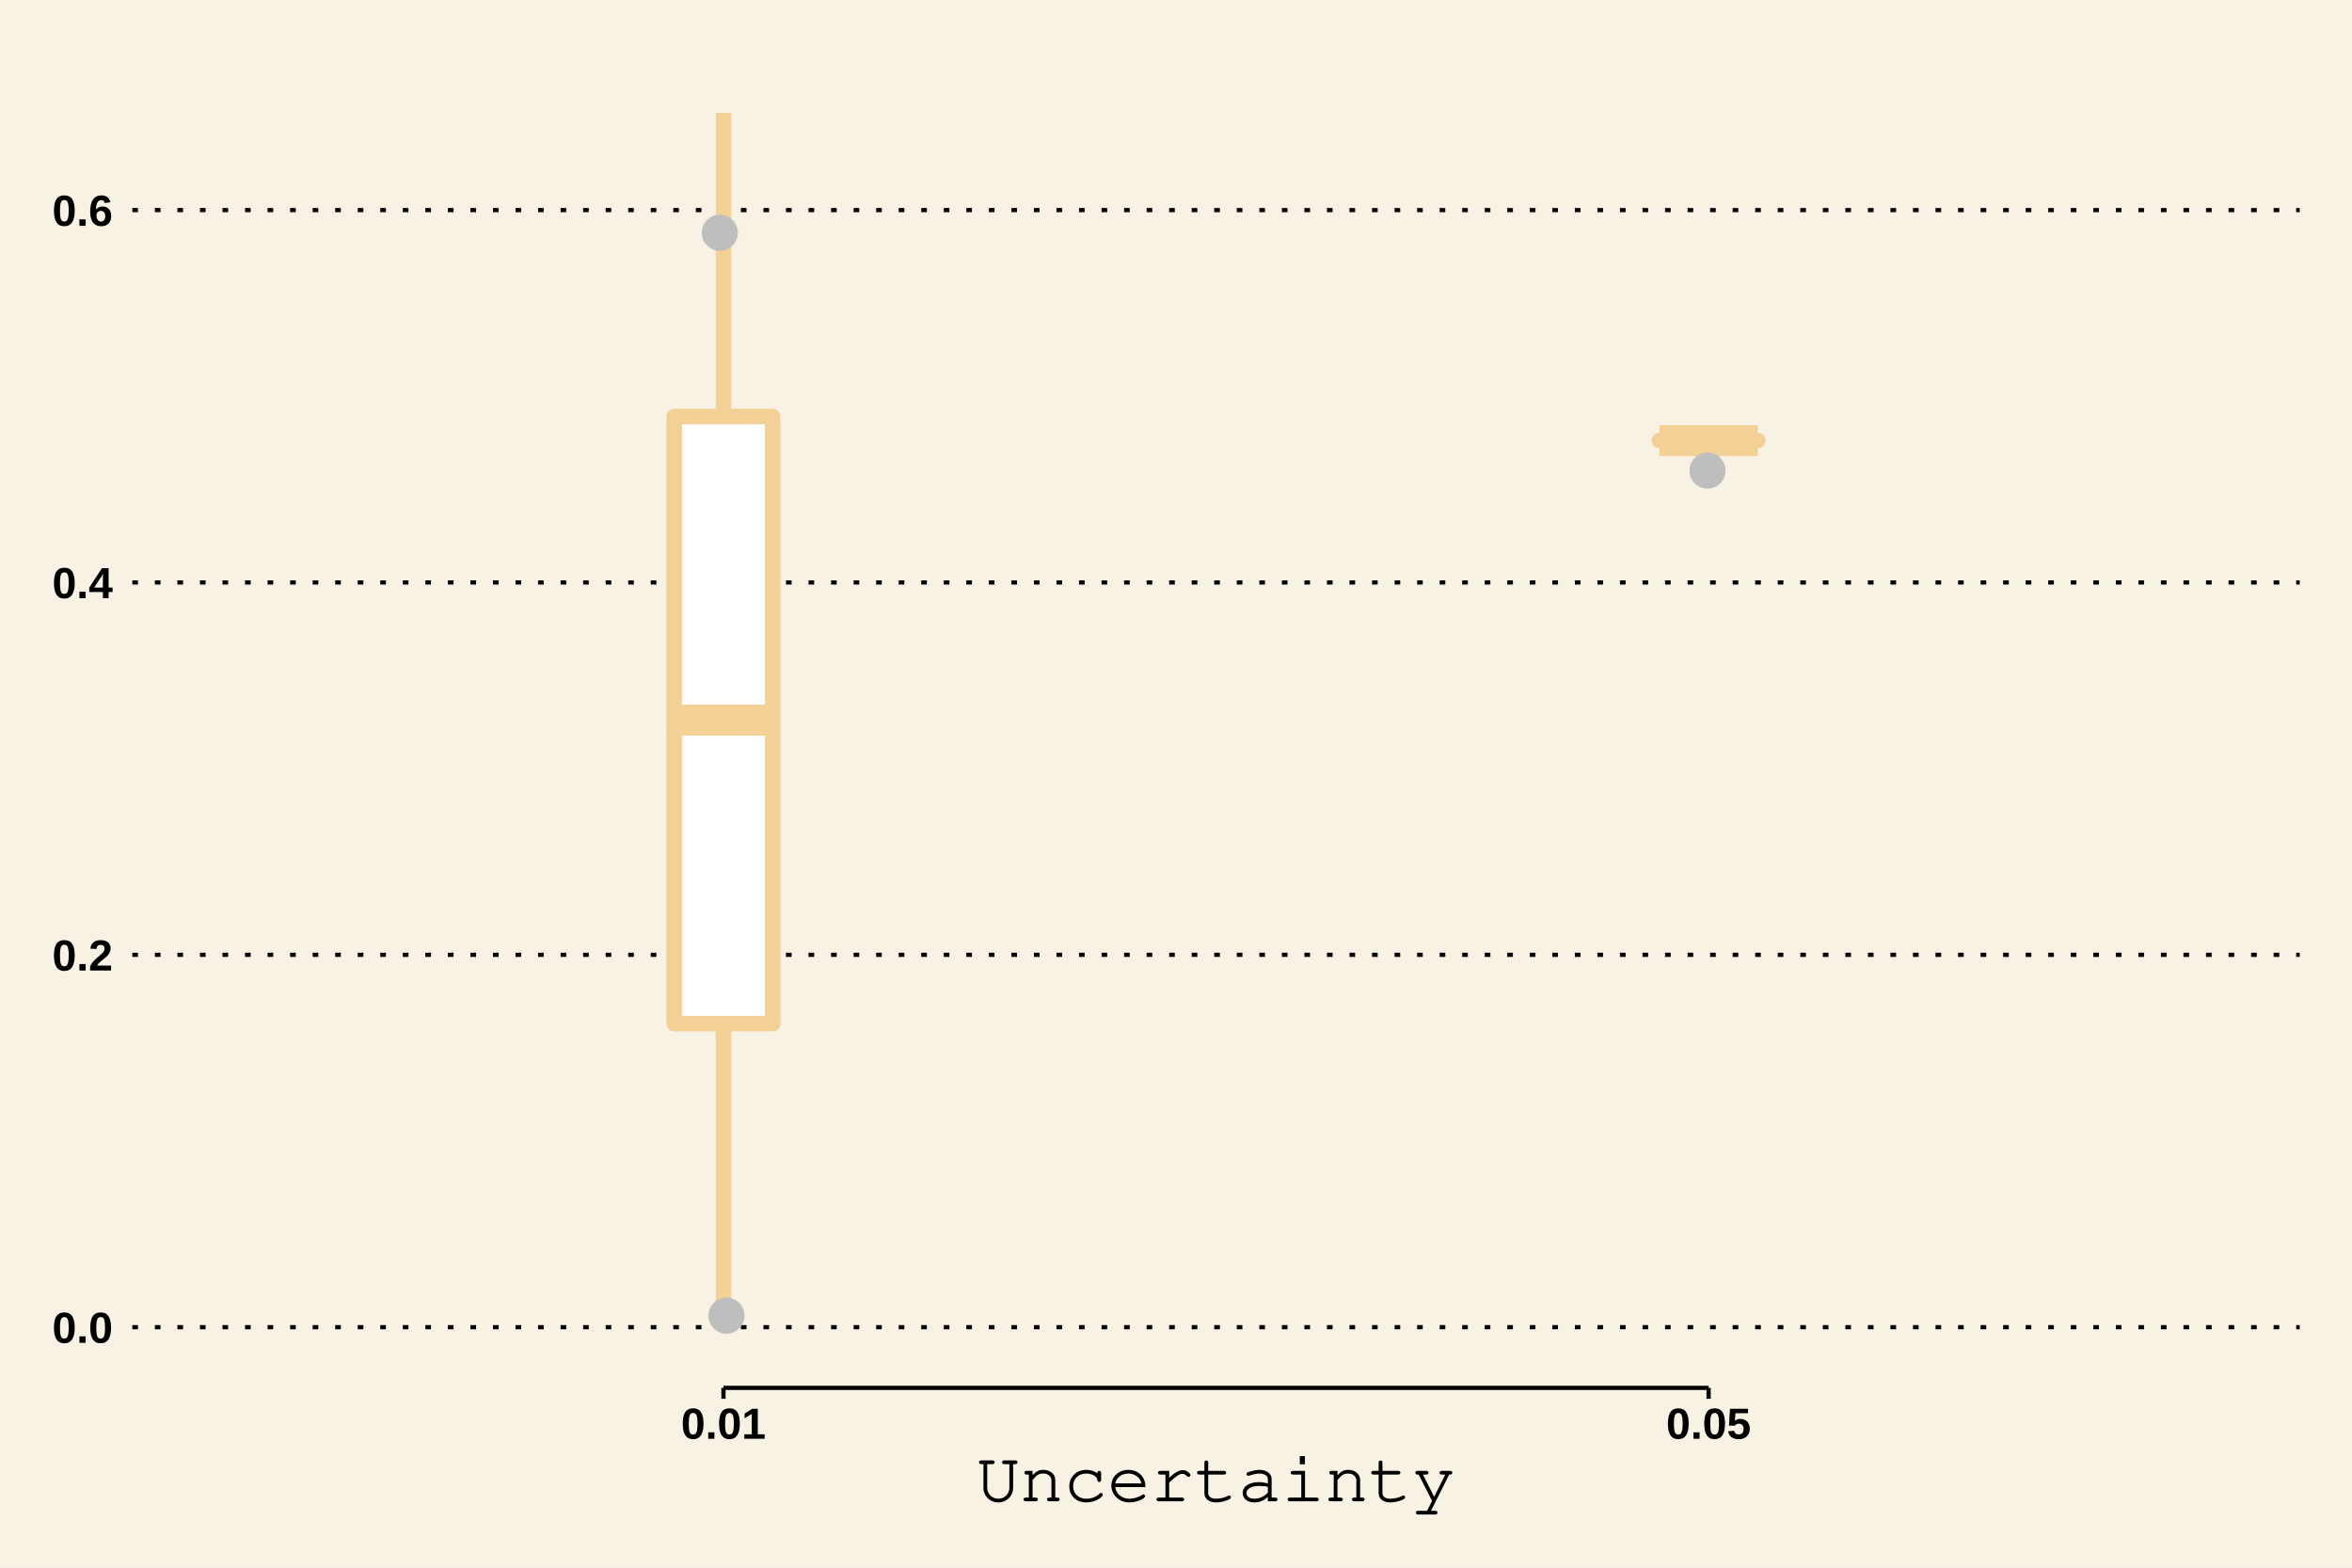
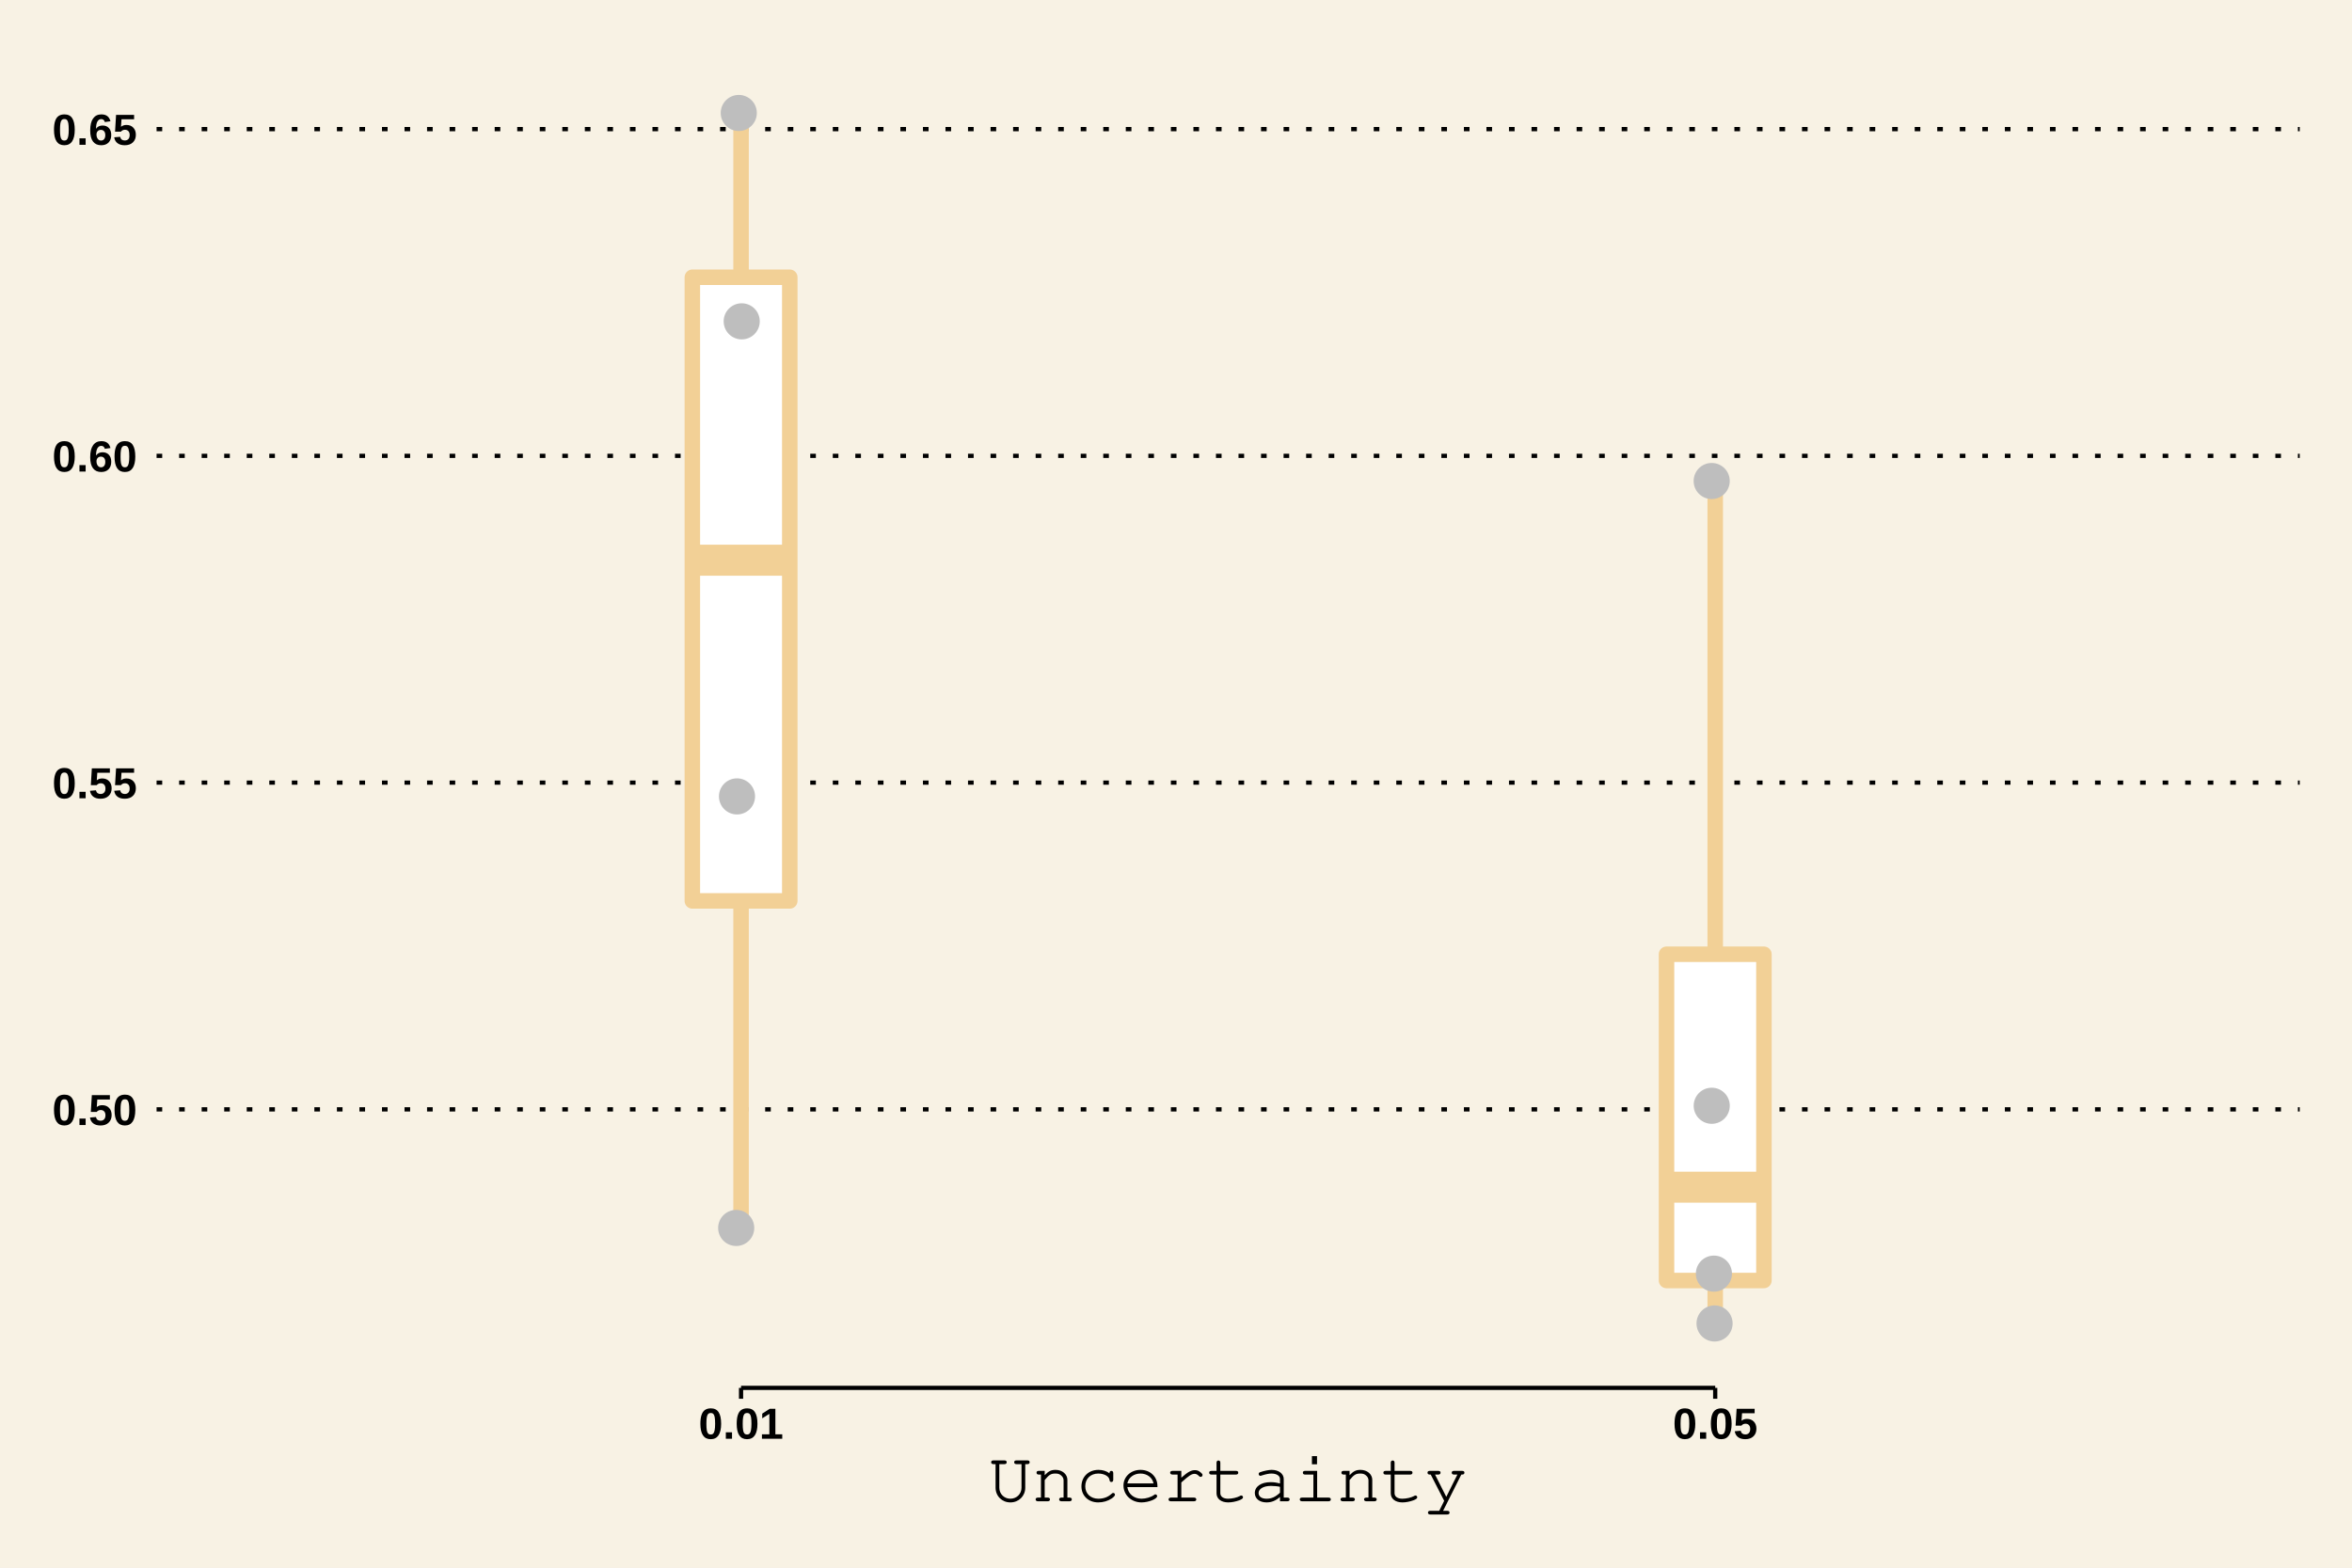
<svg xmlns="http://www.w3.org/2000/svg" class="svglite" width="648.00pt" height="432.00pt" viewBox="0 0 648.00 432.00">
  <defs>
    <style type="text/css">
    .svglite line, .svglite polyline, .svglite polygon, .svglite path, .svglite rect, .svglite circle {
      fill: none;
      stroke: #000000;
      stroke-linecap: round;
      stroke-linejoin: round;
      stroke-miterlimit: 10.00;
    }
  </style>
  </defs>
  <rect width="100%" height="100%" style="stroke: none; fill: #F8F2E4;" />
  <defs>
    <clipPath id="cpMC4wMHw2NDguMDB8MC4wMHw0MzIuMDA=">
      <rect x="0.00" y="0.00" width="648.00" height="432.00" />
    </clipPath>
  </defs>
  <g clip-path="url(#cpMC4wMHw2NDguMDB8MC4wMHw0MzIuMDA=)">
-     <rect x="0.00" y="0" width="648.00" height="432.00" style="stroke-width: 1.16; stroke: none; fill: #F8F2E4;" />
+     <rect x="-0" y="0" width="648.00" height="432.00" style="stroke-width: 1.16; stroke: none; fill: #F8F2E4;" />
  </g>
  <defs>
-     <clipPath id="cpMzYuNDZ8NjMzLjYwfDE0LjQwfDM4Mi40NQ==">
-       <rect x="36.46" y="14.40" width="597.14" height="368.05" />
+     <clipPath id="cpNDMuMTR8NjMzLjYwfDE0LjQwfDM4Mi40NQ==">
+       <rect x="43.14" y="14.40" width="590.46" height="368.05" />
    </clipPath>
  </defs>
-   <g clip-path="url(#cpMzYuNDZ8NjMzLjYwfDE0LjQwfDM4Mi40NQ==)">
-     <rect x="36.46" y="14.40" width="597.14" height="368.05" style="stroke-width: 1.16; stroke: none; fill: #F8F2E4;" />
-     <polyline points="36.46,365.72 633.60,365.72 " style="stroke-width: 1.16; stroke-dasharray: 1.55,4.66; stroke-linecap: butt;" />
-     <polyline points="36.46,263.12 633.60,263.12 " style="stroke-width: 1.16; stroke-dasharray: 1.55,4.66; stroke-linecap: butt;" />
-     <polyline points="36.46,160.51 633.60,160.51 " style="stroke-width: 1.16; stroke-dasharray: 1.55,4.66; stroke-linecap: butt;" />
-     <polyline points="36.46,57.90 633.60,57.90 " style="stroke-width: 1.16; stroke-dasharray: 1.55,4.66; stroke-linecap: butt;" />
-     <line x1="199.32" y1="114.78" x2="199.32" y2="31.13" style="stroke-width: 4.27; stroke: #F2D096; stroke-linecap: butt;" />
-     <line x1="199.32" y1="282.08" x2="199.32" y2="365.72" style="stroke-width: 4.27; stroke: #F2D096; stroke-linecap: butt;" />
-     <polygon points="185.75,114.78 185.75,282.08 212.89,282.08 212.89,114.78 185.75,114.78 " style="stroke-width: 4.27; stroke: #F2D096; fill: #FFFFFF;" />
-     <line x1="185.75" y1="198.43" x2="212.89" y2="198.43" style="stroke-width: 8.54; stroke: #F2D096; stroke-linecap: butt;" />
-     <line x1="470.74" y1="121.42" x2="470.74" y2="121.42" style="stroke-width: 4.27; stroke: #F2D096; stroke-linecap: butt;" />
-     <line x1="470.74" y1="121.42" x2="470.74" y2="121.42" style="stroke-width: 4.27; stroke: #F2D096; stroke-linecap: butt;" />
-     <polygon points="457.17,121.42 457.17,121.42 484.32,121.42 484.32,121.42 457.17,121.42 " style="stroke-width: 4.27; stroke: #F2D096; fill: #FFFFFF;" />
-     <line x1="457.17" y1="121.42" x2="484.32" y2="121.42" style="stroke-width: 8.54; stroke: #F2D096; stroke-linecap: butt;" />
-     <circle cx="198.32" cy="64.14" r="4.62" style="stroke-width: 0.71; stroke: #BEBEBE; fill: #BEBEBE;" />
-     <circle cx="200.15" cy="362.55" r="4.62" style="stroke-width: 0.71; stroke: #BEBEBE; fill: #BEBEBE;" />
-     <circle cx="470.44" cy="129.68" r="4.62" style="stroke-width: 0.71; stroke: #BEBEBE; fill: #BEBEBE;" />
-     <rect x="36.46" y="14.40" width="597.14" height="368.05" style="stroke-width: 1.16; stroke: none;" />
+   <g clip-path="url(#cpNDMuMTR8NjMzLjYwfDE0LjQwfDM4Mi40NQ==)">
+     <rect x="43.14" y="14.40" width="590.46" height="368.05" style="stroke-width: 1.16; stroke: none; fill: #F8F2E4;" />
+     <polyline points="43.14,305.70 633.60,305.70 " style="stroke-width: 1.16; stroke-dasharray: 1.55,4.66; stroke-linecap: butt;" />
+     <polyline points="43.14,215.66 633.60,215.66 " style="stroke-width: 1.16; stroke-dasharray: 1.55,4.66; stroke-linecap: butt;" />
+     <polyline points="43.14,125.62 633.60,125.62 " style="stroke-width: 1.16; stroke-dasharray: 1.55,4.66; stroke-linecap: butt;" />
+     <polyline points="43.14,35.58 633.60,35.58 " style="stroke-width: 1.16; stroke-dasharray: 1.55,4.66; stroke-linecap: butt;" />
+     <line x1="204.17" y1="76.40" x2="204.17" y2="31.66" style="stroke-width: 4.27; stroke: #F2D096; stroke-linecap: butt;" />
+     <line x1="204.17" y1="248.26" x2="204.17" y2="340.78" style="stroke-width: 4.27; stroke: #F2D096; stroke-linecap: butt;" />
+     <polygon points="190.75,76.40 190.75,248.26 217.59,248.26 217.59,76.40 190.75,76.40 " style="stroke-width: 4.27; stroke: #F2D096; fill: #FFFFFF;" />
+     <line x1="190.75" y1="154.37" x2="217.59" y2="154.37" style="stroke-width: 8.54; stroke: #F2D096; stroke-linecap: butt;" />
+     <line x1="472.56" y1="262.96" x2="472.56" y2="134.74" style="stroke-width: 4.27; stroke: #F2D096; stroke-linecap: butt;" />
+     <line x1="472.56" y1="352.86" x2="472.56" y2="365.72" style="stroke-width: 4.27; stroke: #F2D096; stroke-linecap: butt;" />
+     <polygon points="459.14,262.96 459.14,352.86 485.98,352.86 485.98,262.96 459.14,262.96 " style="stroke-width: 4.27; stroke: #F2D096; fill: #FFFFFF;" />
+     <line x1="459.14" y1="327.14" x2="485.98" y2="327.14" style="stroke-width: 8.54; stroke: #F2D096; stroke-linecap: butt;" />
+     <circle cx="203.54" cy="31.13" r="4.62" style="stroke-width: 0.71; stroke: #BEBEBE; fill: #BEBEBE;" />
+     <circle cx="202.83" cy="338.38" r="4.62" style="stroke-width: 0.71; stroke: #BEBEBE; fill: #BEBEBE;" />
+     <circle cx="204.35" cy="88.55" r="4.62" style="stroke-width: 0.71; stroke: #BEBEBE; fill: #BEBEBE;" />
+     <circle cx="203.05" cy="219.46" r="4.62" style="stroke-width: 0.71; stroke: #BEBEBE; fill: #BEBEBE;" />
+     <circle cx="472.20" cy="350.97" r="4.62" style="stroke-width: 0.71; stroke: #BEBEBE; fill: #BEBEBE;" />
+     <circle cx="471.59" cy="132.55" r="4.62" style="stroke-width: 0.71; stroke: #BEBEBE; fill: #BEBEBE;" />
+     <circle cx="471.60" cy="304.71" r="4.62" style="stroke-width: 0.71; stroke: #BEBEBE; fill: #BEBEBE;" />
+     <circle cx="472.38" cy="364.70" r="4.62" style="stroke-width: 0.71; stroke: #BEBEBE; fill: #BEBEBE;" />
+     <rect x="43.14" y="14.40" width="590.46" height="368.05" style="stroke-width: 1.16; stroke: none;" />
  </g>
  <g clip-path="url(#cpMC4wMHw2NDguMDB8MC4wMHw0MzIuMDA=)">
-     <text x="31.08" y="370.04" text-anchor="end" style="font-size: 12.00px; font-weight: bold; font-family: Arial;" textLength="16.68px" lengthAdjust="spacingAndGlyphs">0.0</text>
-     <text x="31.08" y="267.44" text-anchor="end" style="font-size: 12.00px; font-weight: bold; font-family: Arial;" textLength="16.68px" lengthAdjust="spacingAndGlyphs">0.2</text>
-     <text x="31.08" y="164.83" text-anchor="end" style="font-size: 12.00px; font-weight: bold; font-family: Arial;" textLength="16.68px" lengthAdjust="spacingAndGlyphs">0.4</text>
-     <text x="31.08" y="62.22" text-anchor="end" style="font-size: 12.00px; font-weight: bold; font-family: Arial;" textLength="16.68px" lengthAdjust="spacingAndGlyphs">0.6</text>
-     <polyline points="199.32,382.45 470.74,382.45 " style="stroke-width: 1.16; stroke-linecap: butt;" />
-     <polyline points="199.32,385.44 199.32,382.45 " style="stroke-width: 1.16; stroke-linecap: butt;" />
-     <polyline points="470.74,385.44 470.74,382.45 " style="stroke-width: 1.16; stroke-linecap: butt;" />
-     <text x="199.32" y="396.47" text-anchor="middle" style="font-size: 12.00px; font-weight: bold; font-family: Arial;" textLength="23.36px" lengthAdjust="spacingAndGlyphs">0.01</text>
-     <text x="470.74" y="396.47" text-anchor="middle" style="font-size: 12.00px; font-weight: bold; font-family: Arial;" textLength="23.36px" lengthAdjust="spacingAndGlyphs">0.05</text>
-     <text x="335.03" y="413.70" text-anchor="middle" style="font-size: 20.00px; font-weight: 0; font-family: Courier;" textLength="132.03px" lengthAdjust="spacingAndGlyphs">Uncertainty</text>
+     <text x="37.76" y="310.02" text-anchor="end" style="font-size: 12.00px; font-weight: bold; font-family: Arial;" textLength="23.36px" lengthAdjust="spacingAndGlyphs">0.50</text>
+     <text x="37.76" y="219.98" text-anchor="end" style="font-size: 12.00px; font-weight: bold; font-family: Arial;" textLength="23.36px" lengthAdjust="spacingAndGlyphs">0.55</text>
+     <text x="37.76" y="129.94" text-anchor="end" style="font-size: 12.00px; font-weight: bold; font-family: Arial;" textLength="23.36px" lengthAdjust="spacingAndGlyphs">0.60</text>
+     <text x="37.76" y="39.90" text-anchor="end" style="font-size: 12.00px; font-weight: bold; font-family: Arial;" textLength="23.36px" lengthAdjust="spacingAndGlyphs">0.65</text>
+     <polyline points="204.17,382.45 472.56,382.45 " style="stroke-width: 1.16; stroke-linecap: butt;" />
+     <polyline points="204.17,385.44 204.17,382.45 " style="stroke-width: 1.16; stroke-linecap: butt;" />
+     <polyline points="472.56,385.44 472.56,382.45 " style="stroke-width: 1.16; stroke-linecap: butt;" />
+     <text x="204.17" y="396.47" text-anchor="middle" style="font-size: 12.00px; font-weight: bold; font-family: Arial;" textLength="23.36px" lengthAdjust="spacingAndGlyphs">0.01</text>
+     <text x="472.56" y="396.47" text-anchor="middle" style="font-size: 12.00px; font-weight: bold; font-family: Arial;" textLength="23.36px" lengthAdjust="spacingAndGlyphs">0.05</text>
+     <text x="338.37" y="413.70" text-anchor="middle" style="font-size: 20.00px; font-weight: 0; font-family: Courier;" textLength="132.03px" lengthAdjust="spacingAndGlyphs">Uncertainty</text>
  </g>
</svg>
